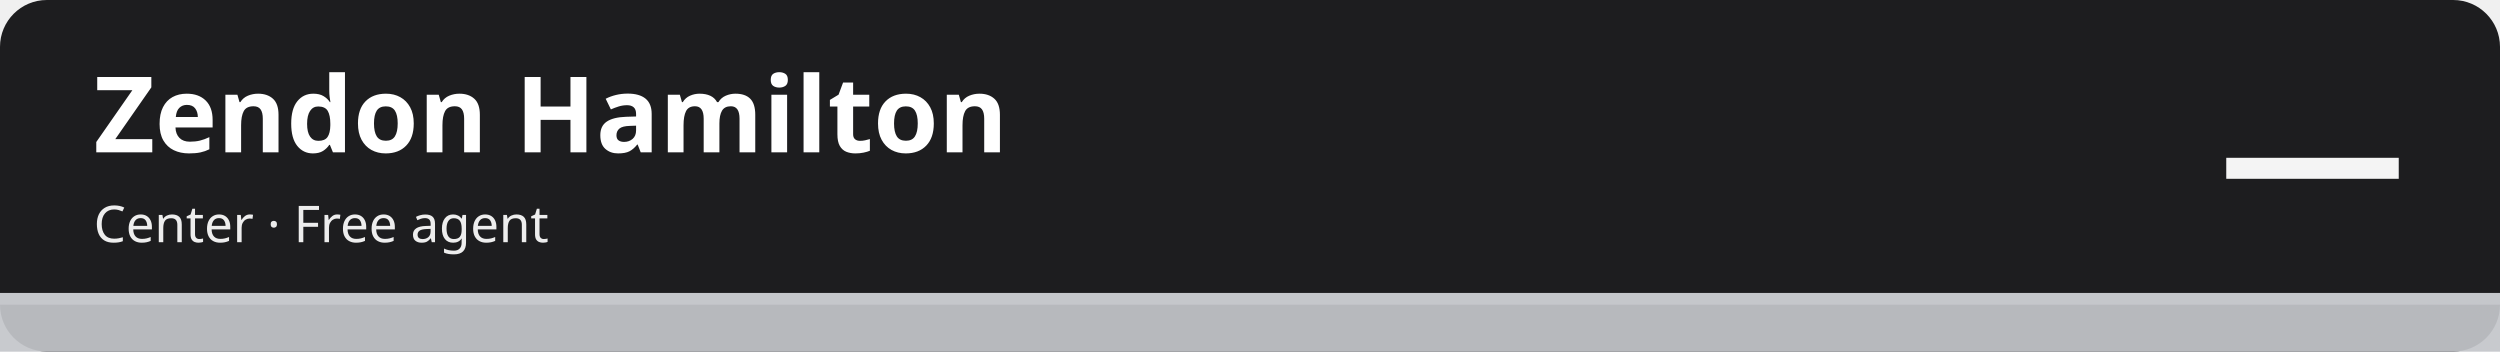
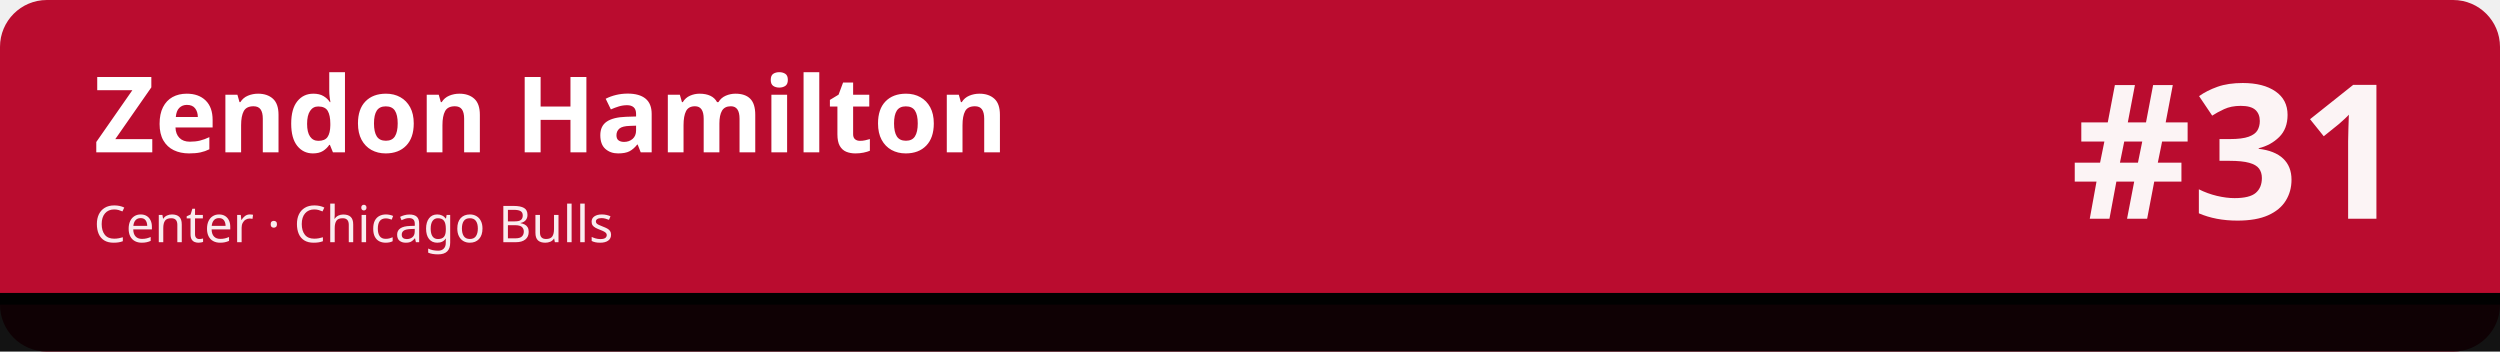
<svg xmlns="http://www.w3.org/2000/svg" width="1280" height="180" viewBox="0 0 1280 180" role="img" aria-labelledby="t d">
-   <rect width="1280" height="180" rx="24" fill="#1d1d1f" />
-   <rect x="0" y="150" width="1280" height="30" fill="#c5c7cb" fill-opacity=".92" />
-   <rect x="0" y="150" width="1280" height="6" fill="#c5c7cb" />
+   <rect width="1280" height="180" rx="24" fill="#ba0c2f" />
+   <rect x="0" y="150" width="1280" height="30" fill="#010101" fill-opacity=".92" />
+   <rect x="0" y="150" width="1280" height="6" fill="#010101" />
  <text x="48" y="78" font-family="sans-serif" font-size="54" font-weight="700" fill="#ffffff">Zendon Hamilton</text>
-   <text x="48" y="124" font-family="sans-serif" font-size="26" fill="#ffffff" fill-opacity=".92">Center · Free agent</text>
-   <text x="1232" y="112" font-family="sans-serif" font-size="96" font-weight="800" fill="#ffffff" fill-opacity=".95" text-anchor="end">—</text>
+   <text x="48" y="124" font-family="sans-serif" font-size="26" fill="#ffffff" fill-opacity=".92">Center · Chicago Bulls</text>
+   <text x="1232" y="112" font-family="sans-serif" font-size="96" font-weight="800" fill="#ffffff" fill-opacity=".95" text-anchor="end">#31</text>
</svg>
